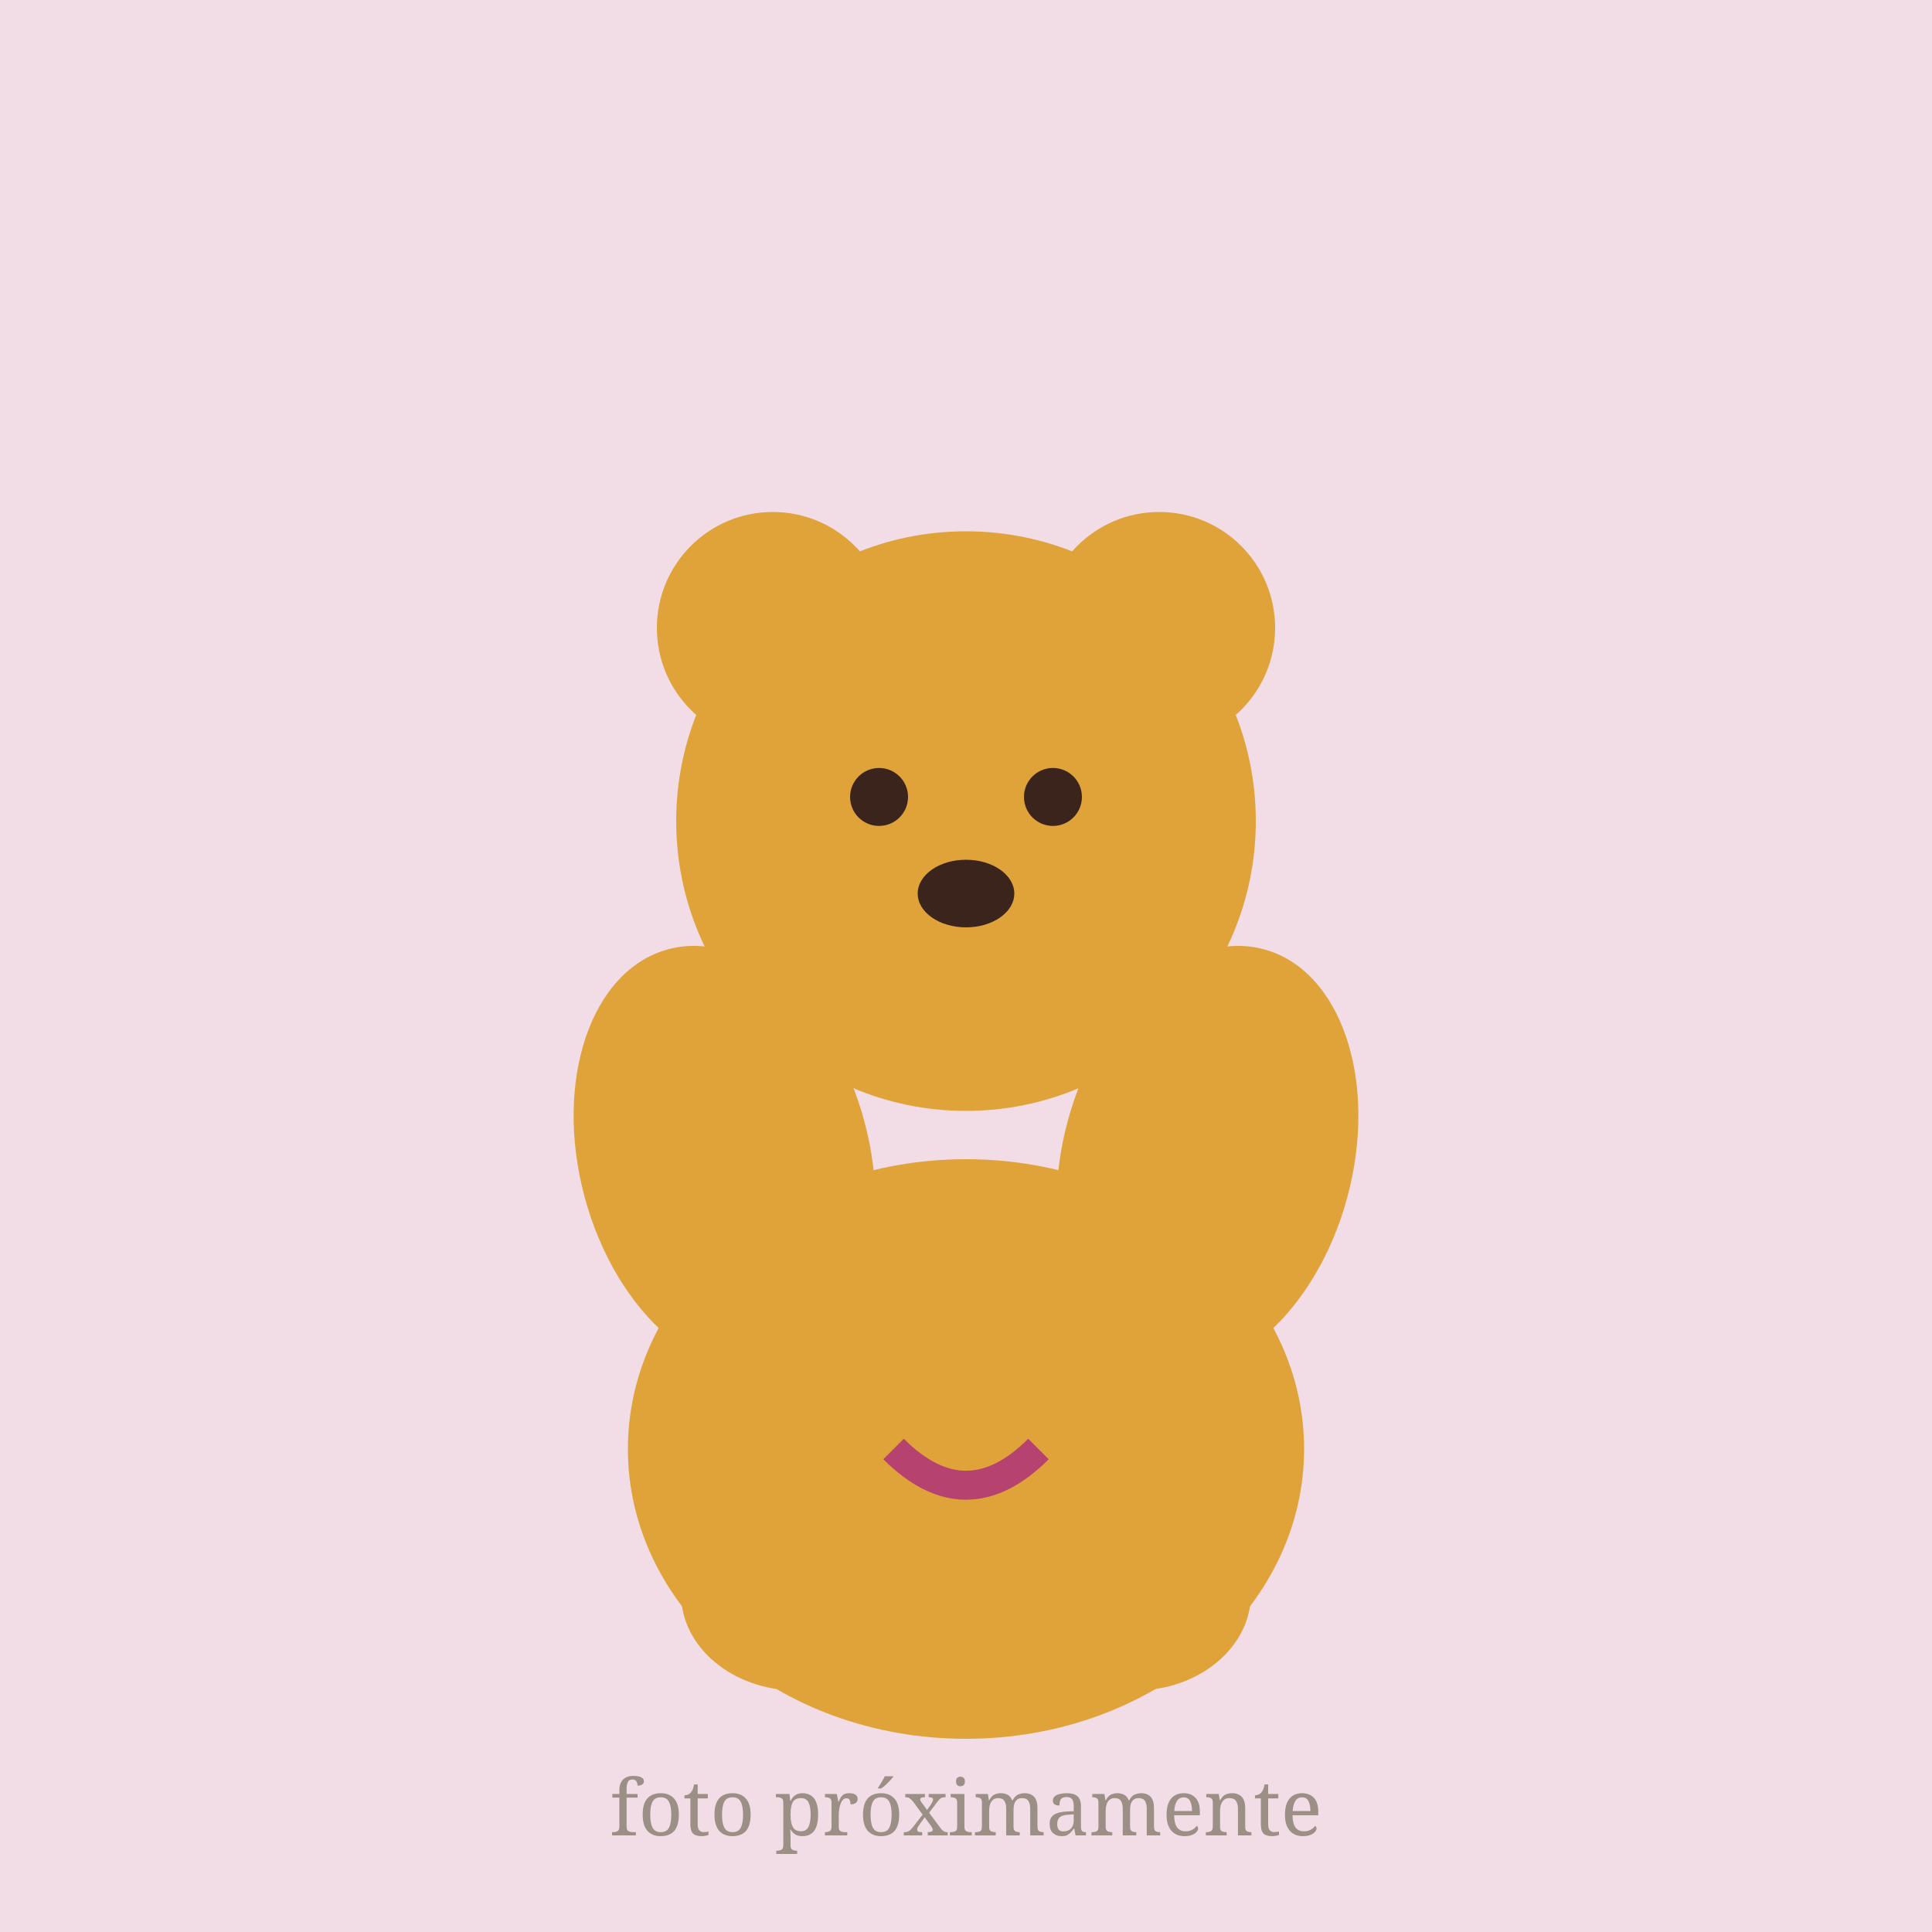
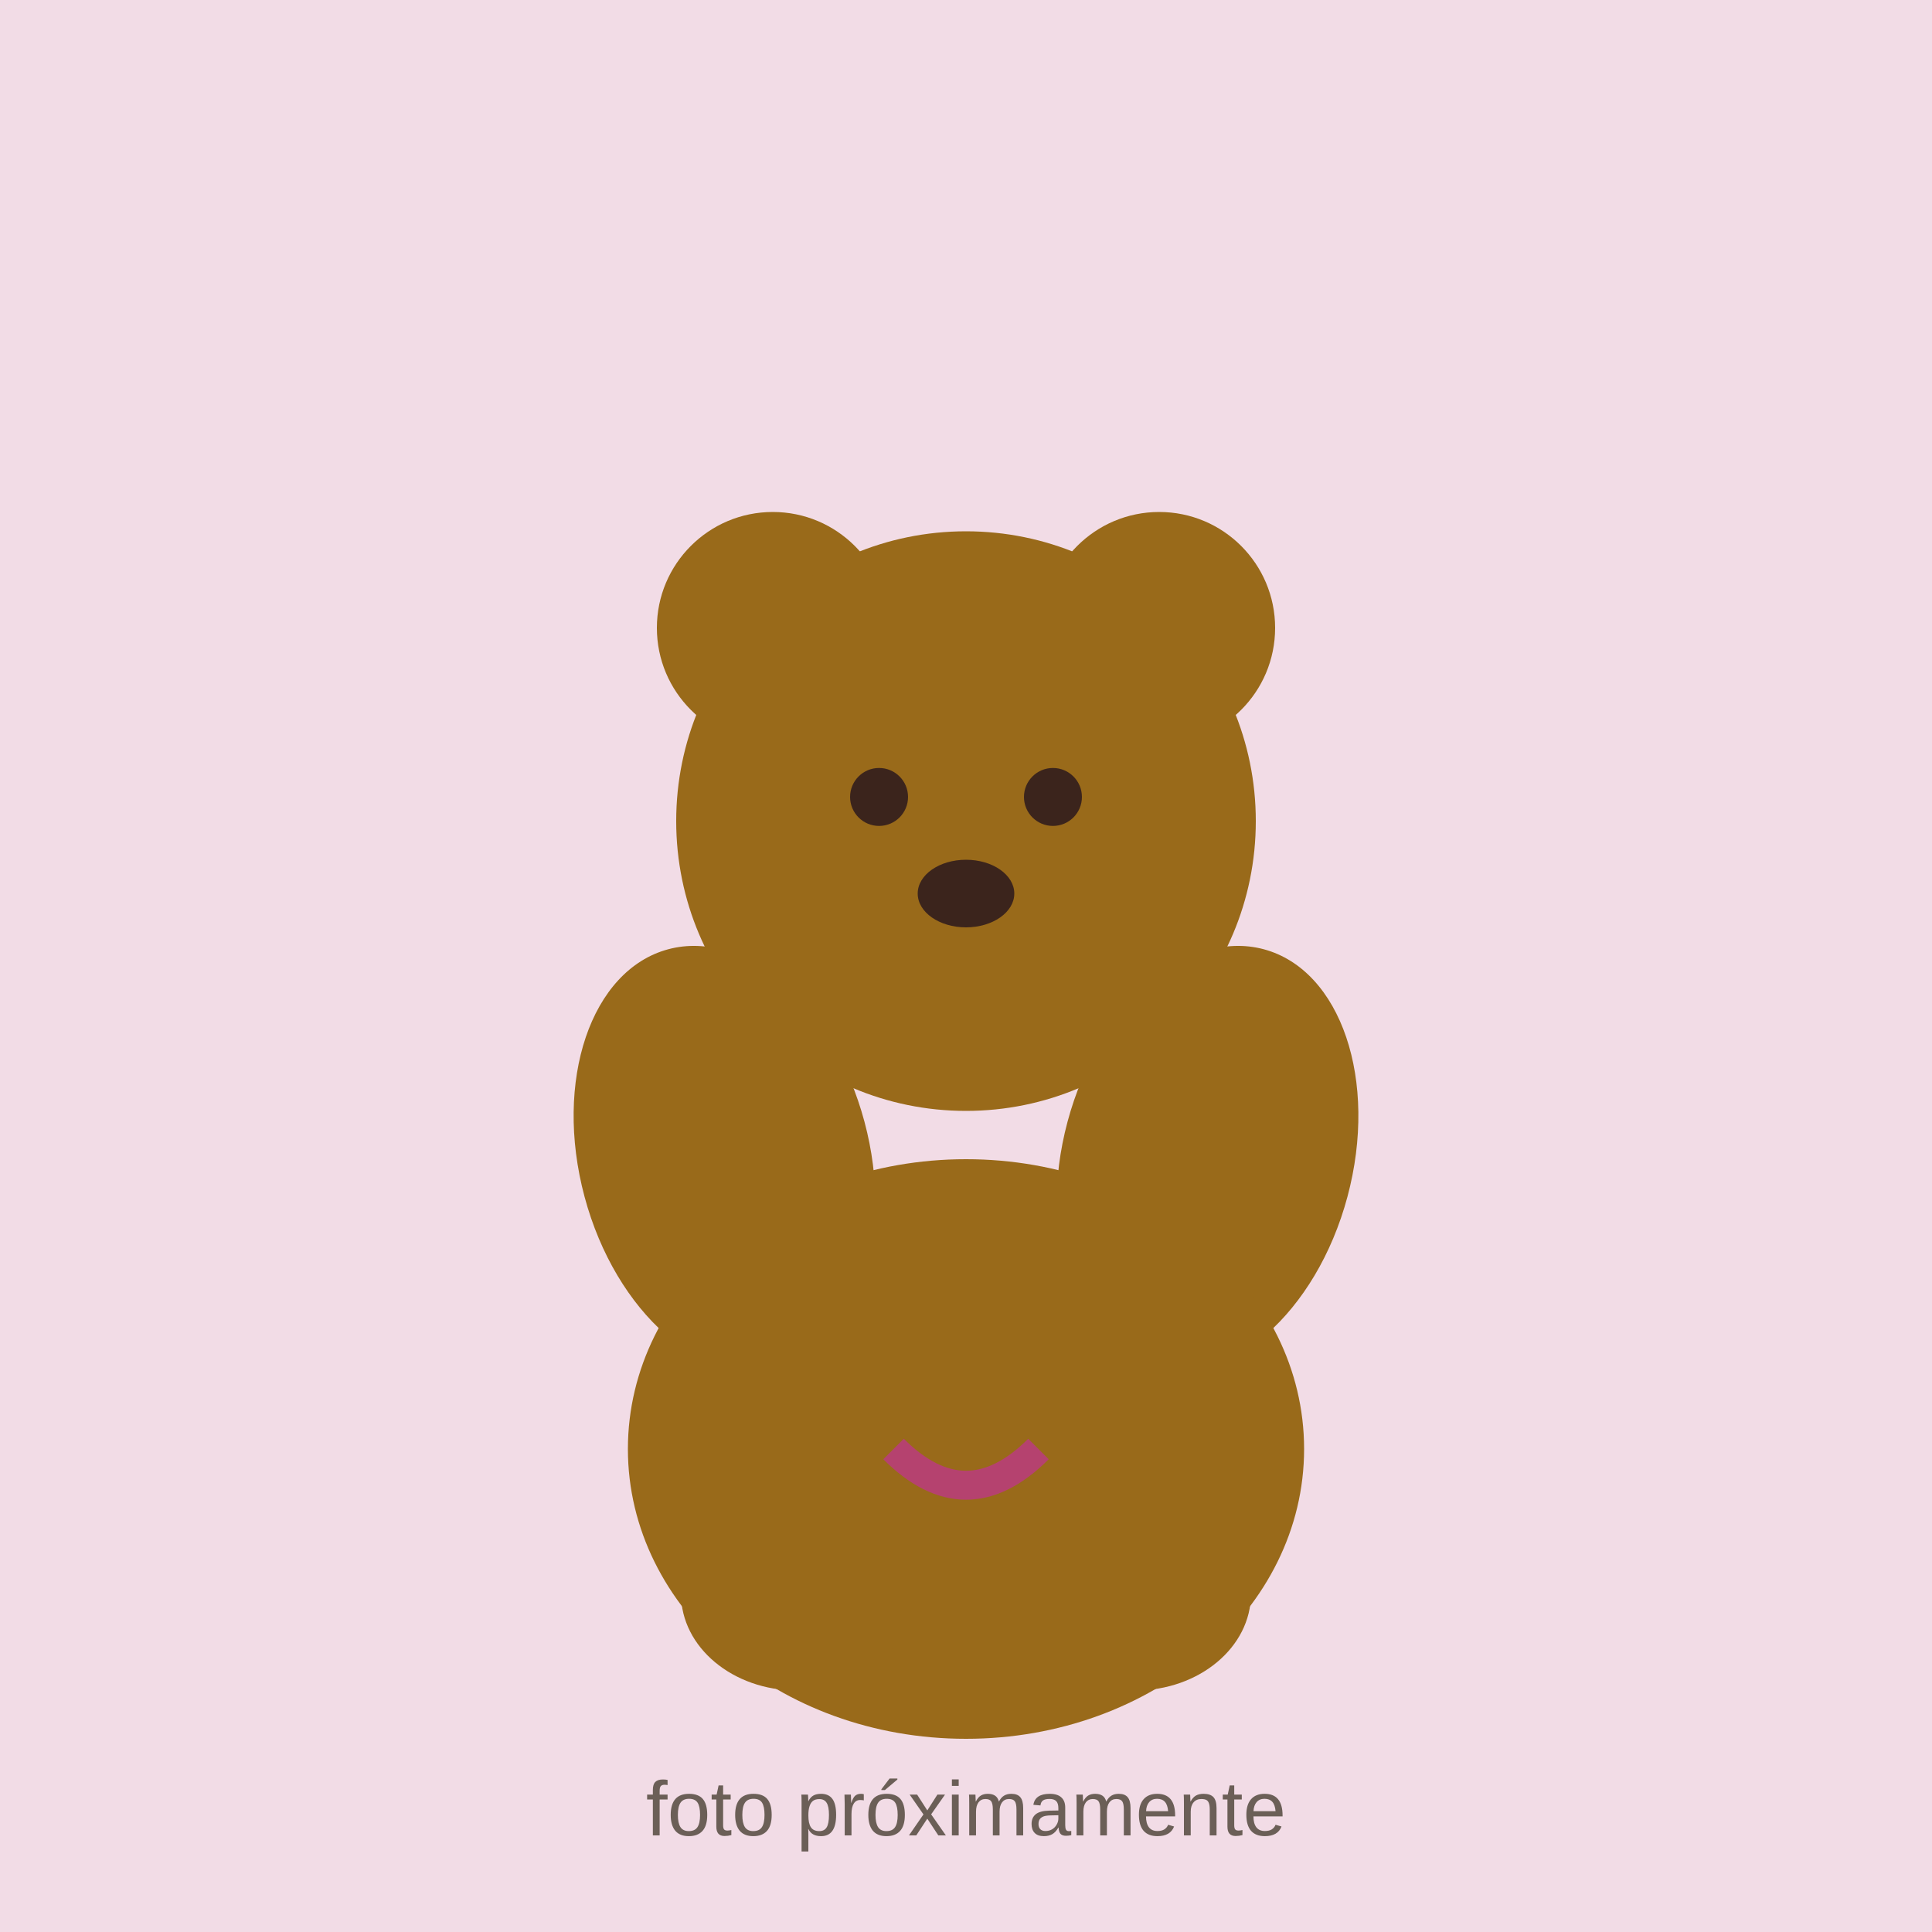
<svg xmlns="http://www.w3.org/2000/svg" viewBox="0 0 400 400">
  <rect width="400" height="400" fill="#F2DCE6" />
-   <g fill="#E0A33A">
+   <g fill="#996A1A">
    <circle cx="160" cy="130" r="24" />
    <circle cx="240" cy="130" r="24" />
    <circle cx="200" cy="170" r="60" />
    <ellipse cx="150" cy="240" rx="30" ry="45" transform="rotate(-15 150 240)" />
    <ellipse cx="250" cy="240" rx="30" ry="45" transform="rotate(15 250 240)" />
    <ellipse cx="200" cy="300" rx="70" ry="60" />
    <ellipse cx="165" cy="330" rx="24" ry="20" />
    <ellipse cx="235" cy="330" rx="24" ry="20" />
  </g>
  <circle cx="182" cy="165" r="6" fill="#3B241C" />
  <circle cx="218" cy="165" r="6" fill="#3B241C" />
  <ellipse cx="200" cy="185" rx="10" ry="7" fill="#3B241C" />
  <path d="M185,300 Q200,315 215,300" stroke="#B5426F" stroke-width="6" fill="none" />
-   <text x="200" y="380" text-anchor="middle" font-family="Georgia, serif" font-size="16" fill="#9c8f86">foto próximamente</text>
+   <text x="200" y="380" text-anchor="middle" font-family="'Work Sans', Arial, sans-serif" font-size="16" fill="#6b5f57">foto próximamente</text>
</svg>
